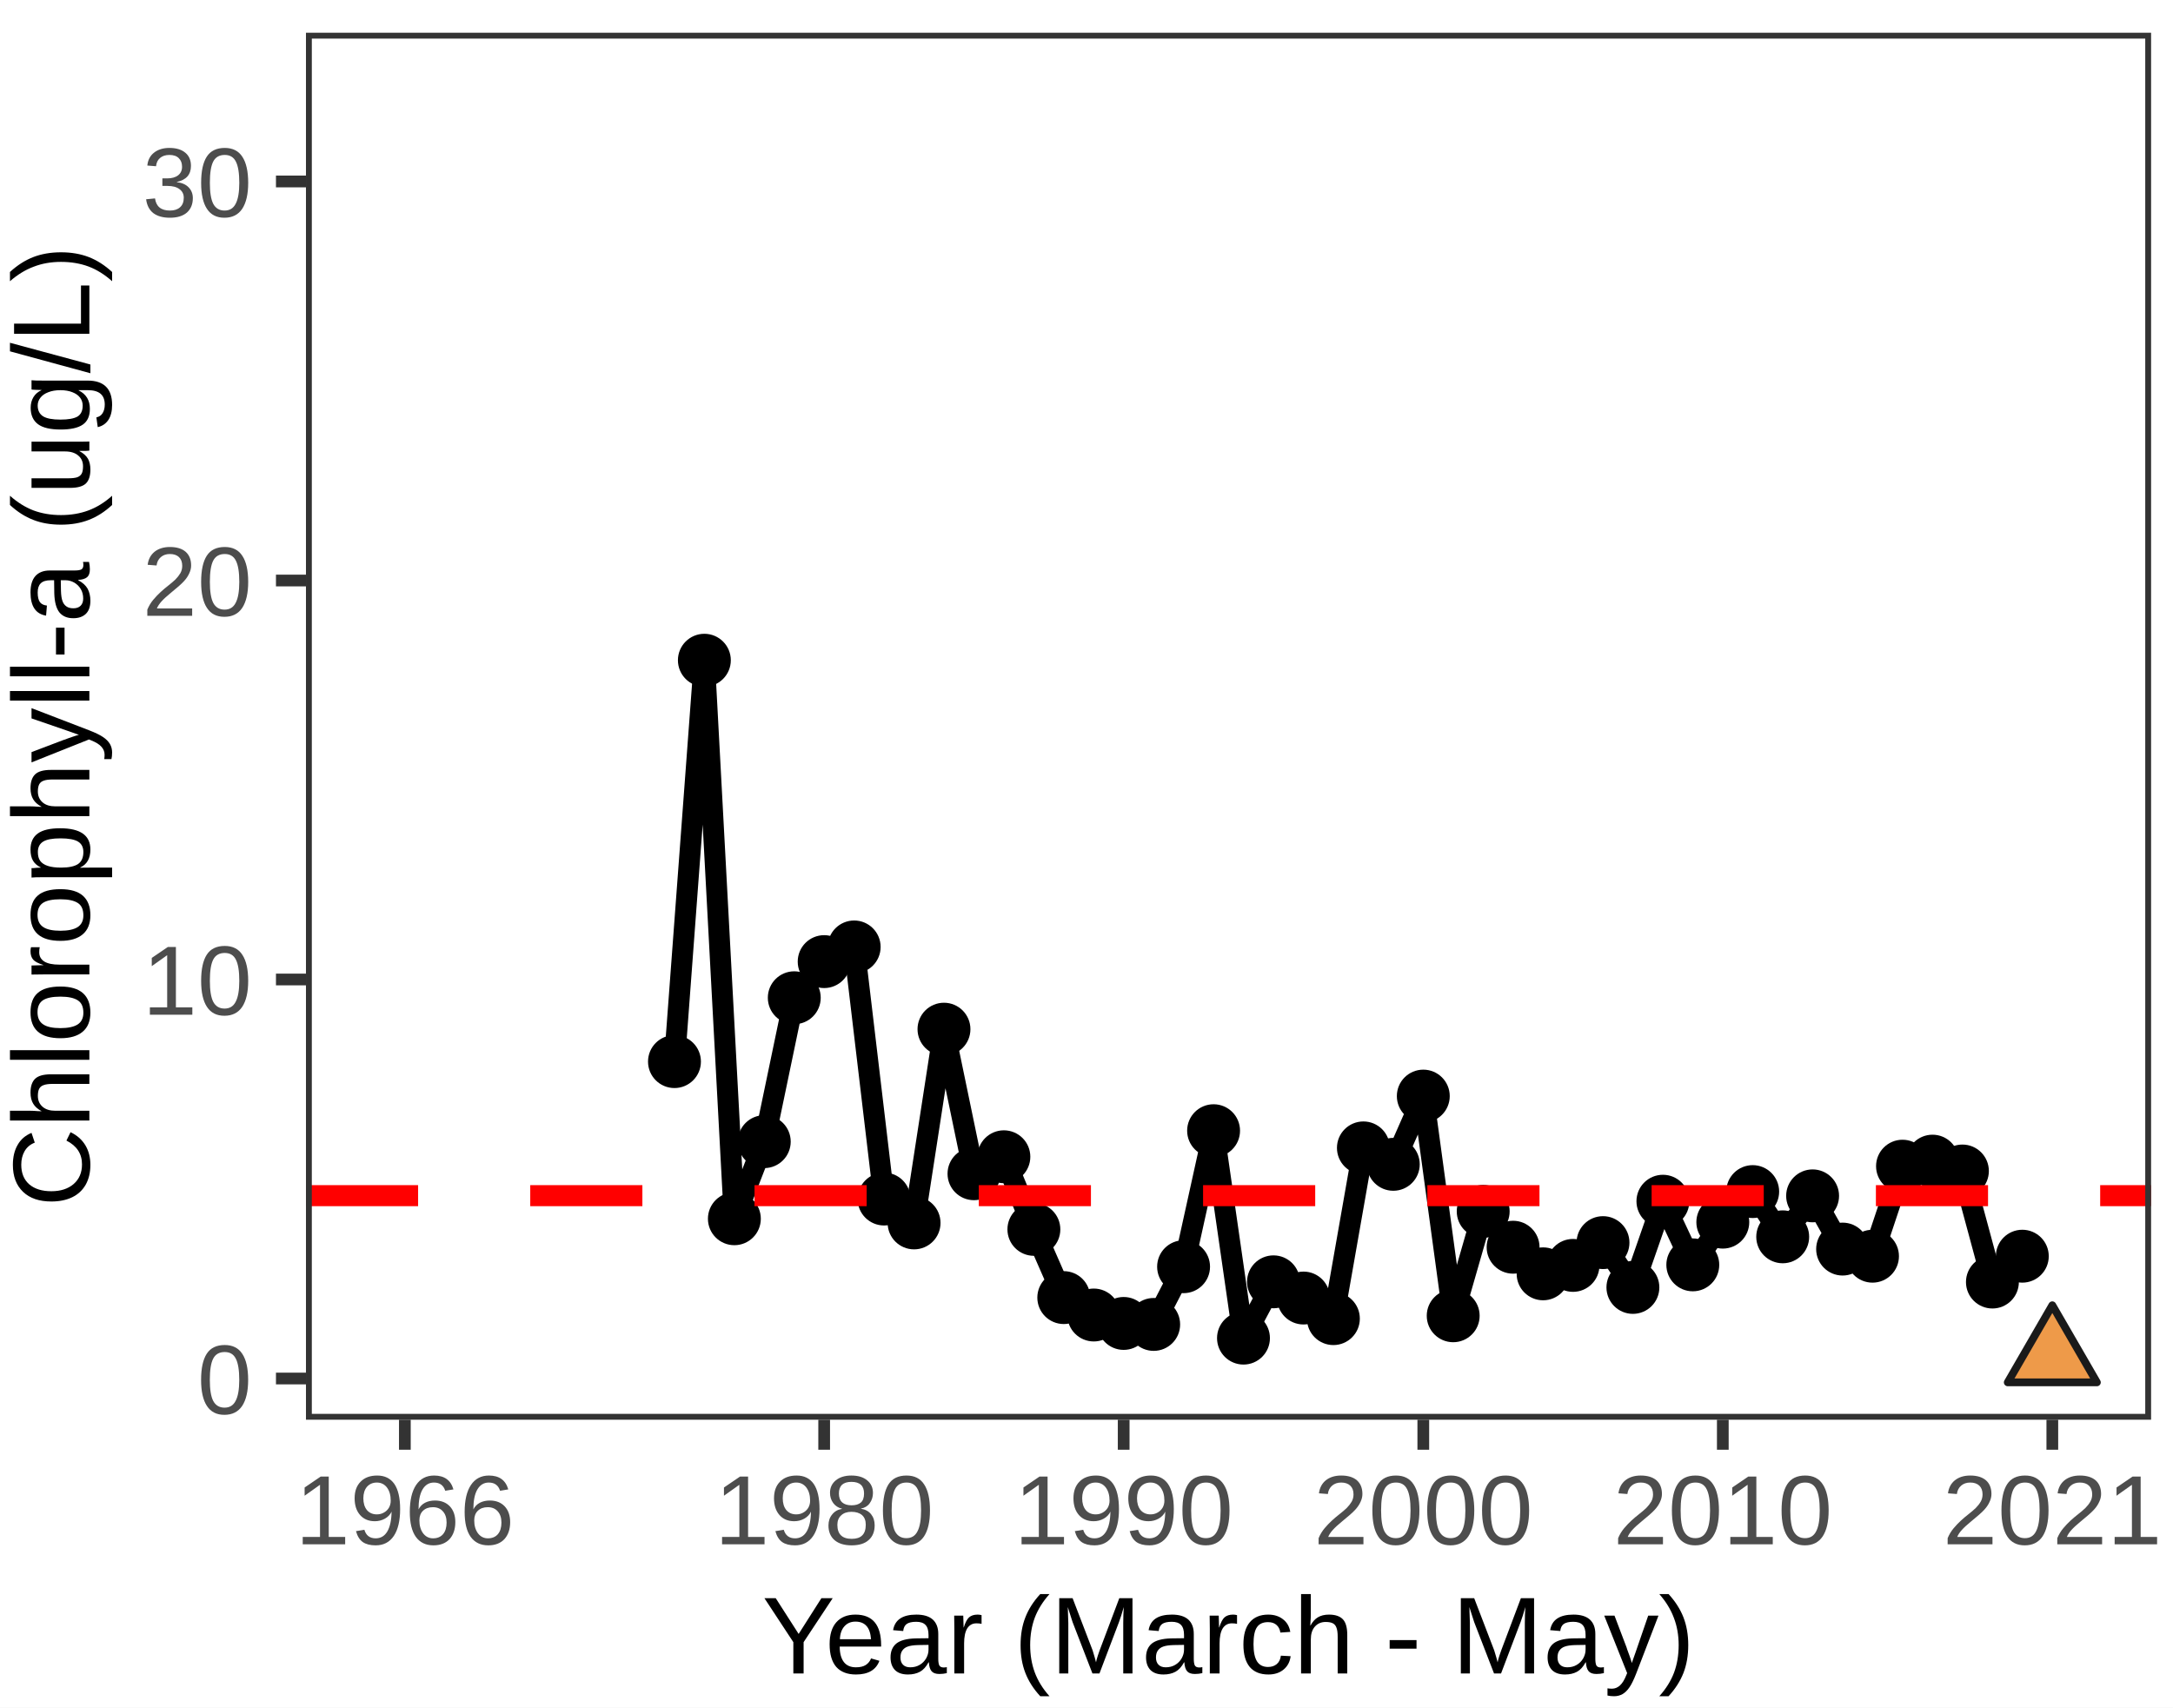
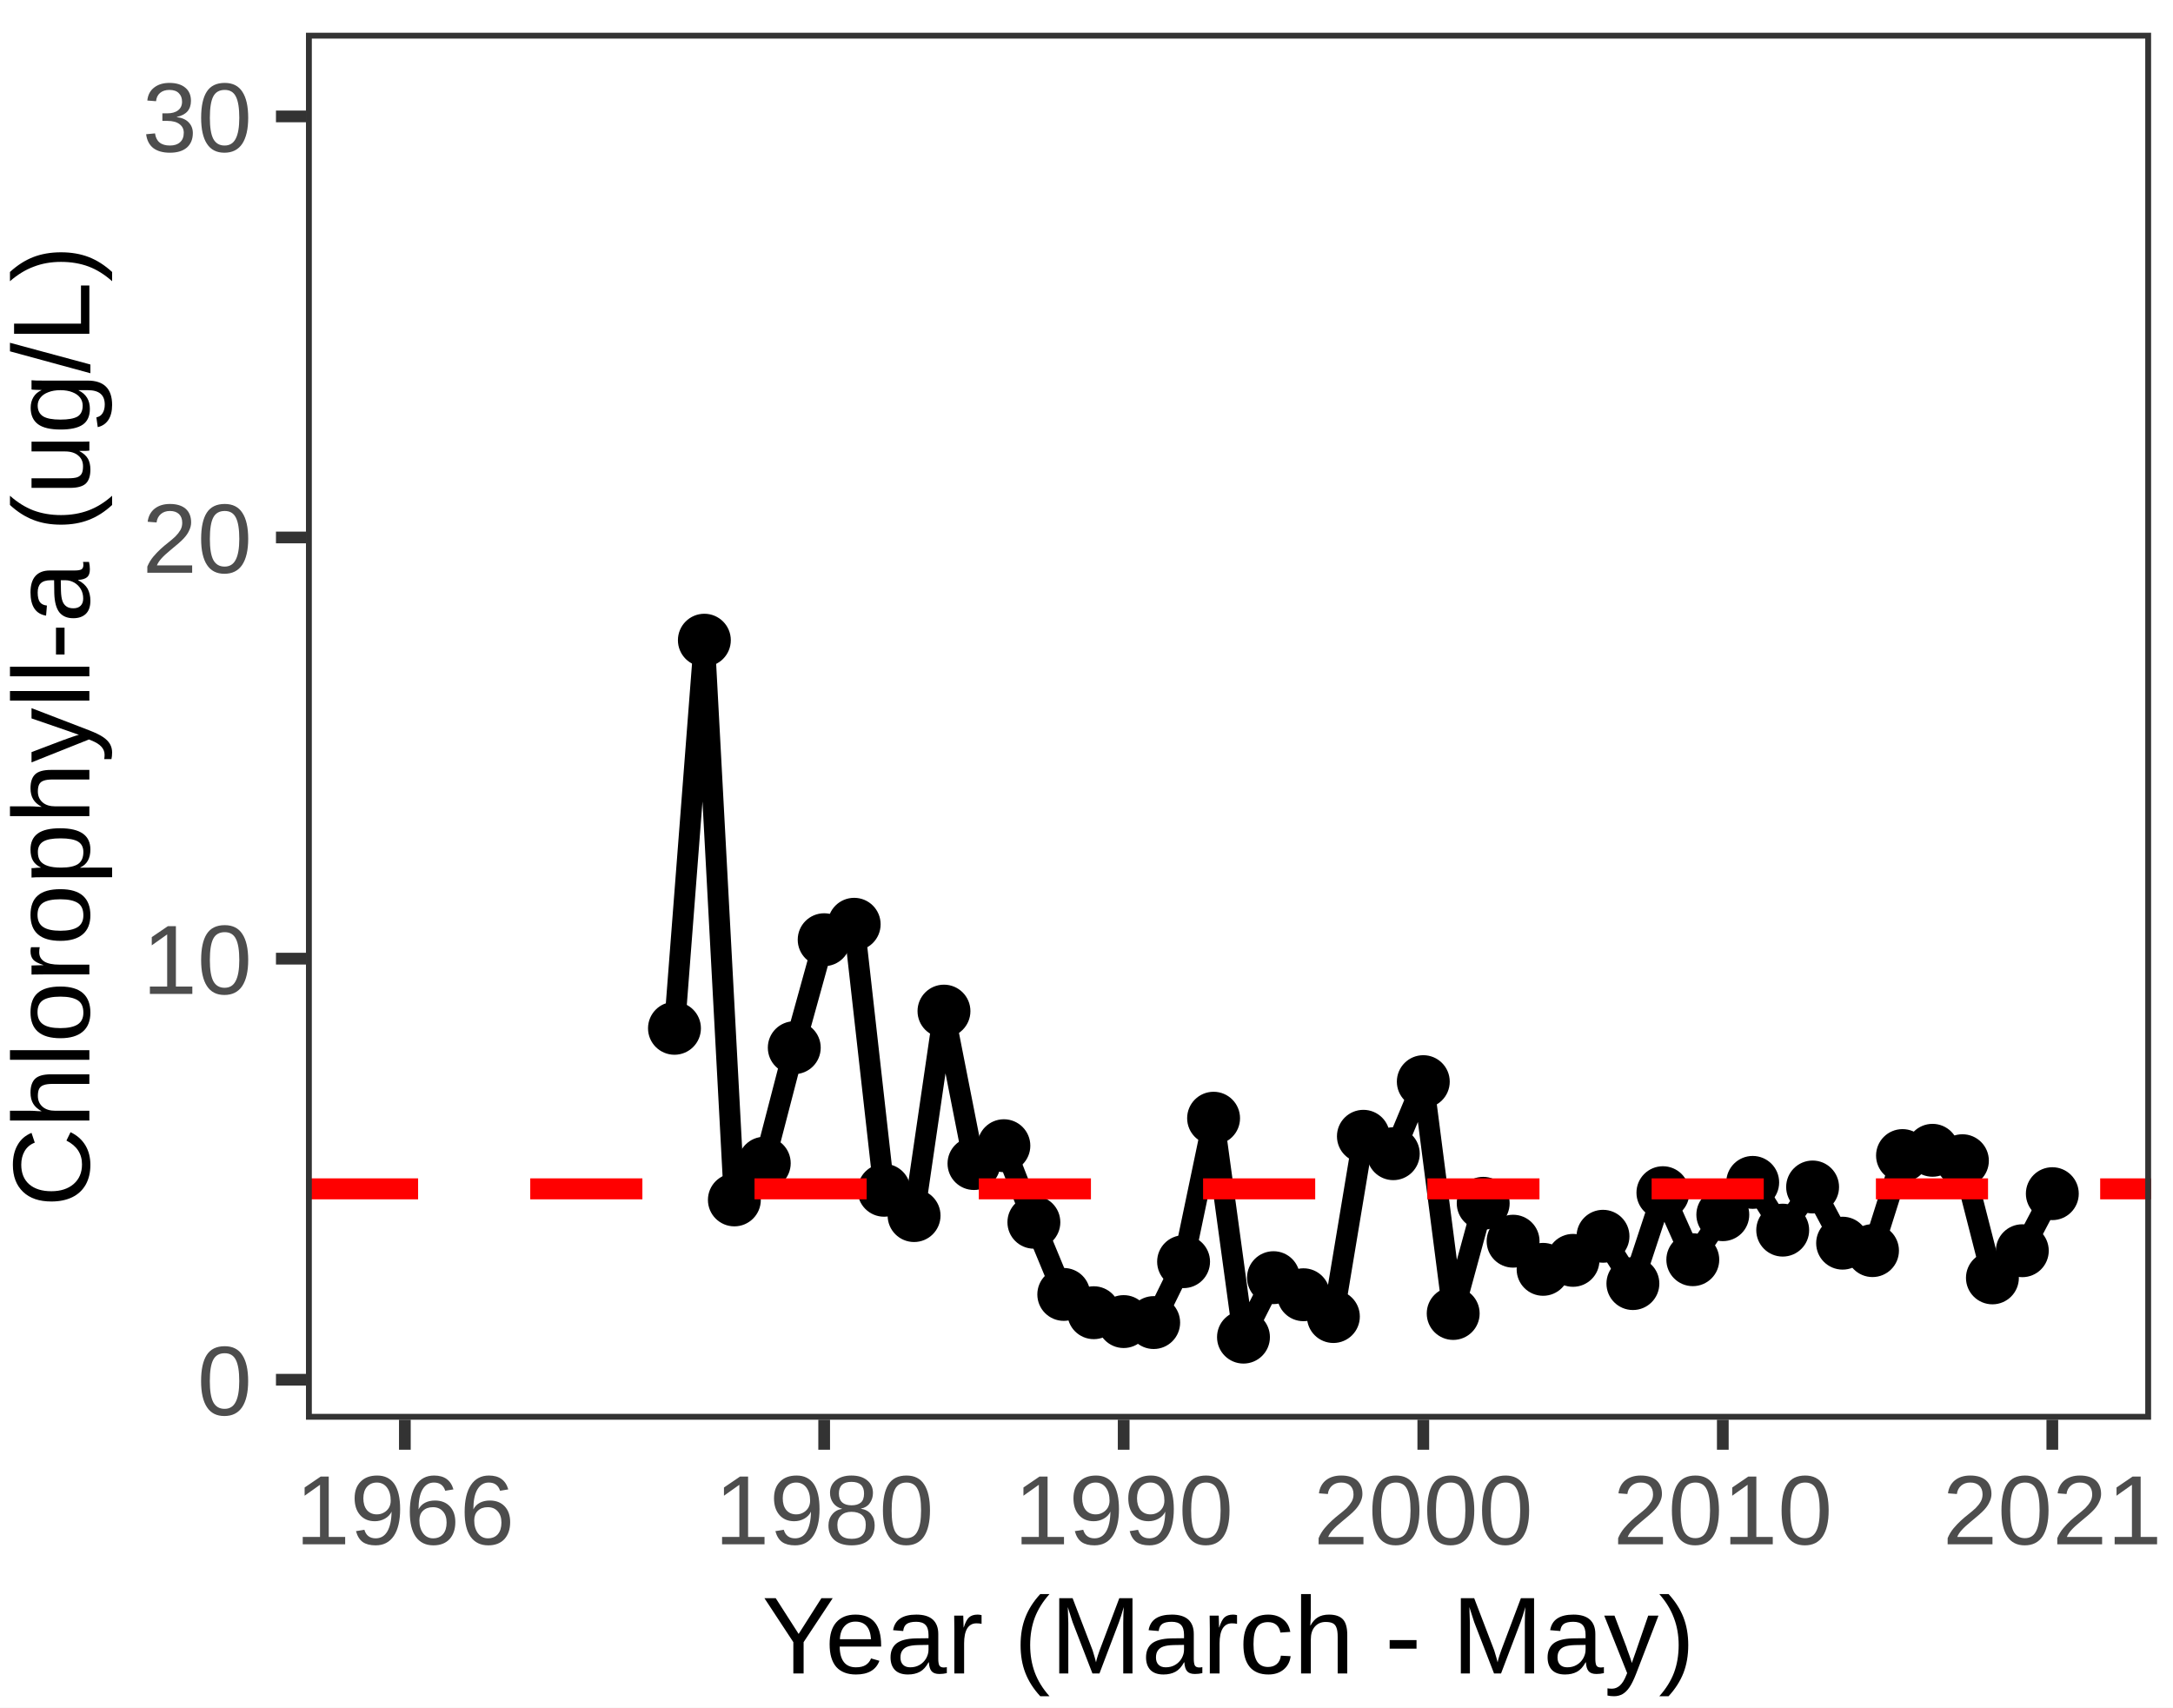
<svg xmlns="http://www.w3.org/2000/svg" class="svglite" width="198.43pt" height="155.91pt" viewBox="0 0 198.43 155.91">
  <defs>
    <style type="text/css">
    .svglite line, .svglite polyline, .svglite polygon, .svglite path, .svglite rect, .svglite circle {
      fill: none;
      stroke: #000000;
      stroke-linecap: round;
      stroke-linejoin: round;
      stroke-miterlimit: 10.00;
    }
    .svglite text {
      white-space: pre;
    }
  </style>
  </defs>
  <rect width="100%" height="100%" style="stroke: none; fill: #FFFFFF;" />
  <defs>
    <clipPath id="cpMC4wMHwxOTguNDN8MC4wMHwxNTUuOTE=">
      <rect x="0.00" y="0.00" width="198.43" height="155.91" />
    </clipPath>
  </defs>
  <g clip-path="url(#cpMC4wMHwxOTguNDN8MC4wMHwxNTUuOTE=)">
    <rect x="0.00" y="0.00" width="198.43" height="155.91" style="stroke-width: 1.07; stroke: #FFFFFF; fill: #FFFFFF;" />
  </g>
  <defs>
    <clipPath id="cpMjcuOTR8MTk2LjQzfDIuOTl8MTI5LjY0">
      <rect x="27.94" y="2.99" width="168.49" height="126.65" />
    </clipPath>
  </defs>
  <g clip-path="url(#cpMjcuOTR8MTk2LjQzfDIuOTl8MTI5LjY0)">
    <rect x="27.94" y="2.99" width="168.49" height="126.65" style="stroke-width: 1.07; stroke: none; fill: #FFFFFF;" />
-     <polyline points="61.59,96.94 64.32,60.29 67.06,111.29 69.79,104.25 72.53,91.11 75.26,87.81 78.00,86.47 80.73,109.49 83.47,111.67 86.20,93.98 88.94,107.18 91.67,105.63 94.41,112.26 97.14,118.49 99.88,120.08 102.61,120.85 105.35,120.94 108.08,115.67 110.82,103.25 113.55,122.19 116.29,117.05 119.03,118.53 121.76,120.41 124.50,104.82 127.23,106.32 129.97,100.09 132.70,120.15 135.44,110.62 138.17,113.89 140.91,116.32 143.64,115.55 146.38,113.47 149.11,117.56 151.85,109.69 154.58,115.50 157.32,111.60 160.05,108.81 162.79,112.94 165.52,109.20 168.26,114.06 170.99,114.71 173.73,106.49 176.47,106.03 179.20,106.93 181.94,117.07 184.67,114.71 " style="stroke-width: 1.92; stroke-linecap: butt;" />
-     <circle cx="61.59" cy="96.94" r="2.06" style="stroke-width: 0.71; fill: #000000;" />
-     <circle cx="64.32" cy="60.29" r="2.06" style="stroke-width: 0.71; fill: #000000;" />
-     <circle cx="67.06" cy="111.29" r="2.06" style="stroke-width: 0.71; fill: #000000;" />
-     <circle cx="69.79" cy="104.25" r="2.06" style="stroke-width: 0.71; fill: #000000;" />
-     <circle cx="72.53" cy="91.11" r="2.06" style="stroke-width: 0.71; fill: #000000;" />
-     <circle cx="75.26" cy="87.81" r="2.06" style="stroke-width: 0.71; fill: #000000;" />
-     <circle cx="78.00" cy="86.47" r="2.06" style="stroke-width: 0.71; fill: #000000;" />
-     <circle cx="80.73" cy="109.49" r="2.06" style="stroke-width: 0.71; fill: #000000;" />
-     <circle cx="83.47" cy="111.67" r="2.06" style="stroke-width: 0.71; fill: #000000;" />
-     <circle cx="86.20" cy="93.98" r="2.06" style="stroke-width: 0.71; fill: #000000;" />
-     <circle cx="88.94" cy="107.18" r="2.06" style="stroke-width: 0.71; fill: #000000;" />
-     <circle cx="91.67" cy="105.63" r="2.06" style="stroke-width: 0.71; fill: #000000;" />
-     <circle cx="94.41" cy="112.26" r="2.06" style="stroke-width: 0.71; fill: #000000;" />
-     <circle cx="97.14" cy="118.49" r="2.06" style="stroke-width: 0.71; fill: #000000;" />
-     <circle cx="99.88" cy="120.08" r="2.06" style="stroke-width: 0.71; fill: #000000;" />
-     <circle cx="102.61" cy="120.85" r="2.06" style="stroke-width: 0.71; fill: #000000;" />
-     <circle cx="105.35" cy="120.94" r="2.06" style="stroke-width: 0.71; fill: #000000;" />
-     <circle cx="108.08" cy="115.67" r="2.06" style="stroke-width: 0.71; fill: #000000;" />
-     <circle cx="110.82" cy="103.25" r="2.06" style="stroke-width: 0.71; fill: #000000;" />
-     <circle cx="113.55" cy="122.19" r="2.06" style="stroke-width: 0.71; fill: #000000;" />
-     <circle cx="116.29" cy="117.05" r="2.06" style="stroke-width: 0.71; fill: #000000;" />
-     <circle cx="119.03" cy="118.53" r="2.06" style="stroke-width: 0.71; fill: #000000;" />
-     <circle cx="121.76" cy="120.41" r="2.06" style="stroke-width: 0.71; fill: #000000;" />
-     <circle cx="124.50" cy="104.82" r="2.06" style="stroke-width: 0.71; fill: #000000;" />
-     <circle cx="127.23" cy="106.32" r="2.06" style="stroke-width: 0.71; fill: #000000;" />
-     <circle cx="129.97" cy="100.09" r="2.06" style="stroke-width: 0.71; fill: #000000;" />
-     <circle cx="132.70" cy="120.15" r="2.06" style="stroke-width: 0.71; fill: #000000;" />
-     <circle cx="135.44" cy="110.62" r="2.06" style="stroke-width: 0.71; fill: #000000;" />
-     <circle cx="138.17" cy="113.89" r="2.06" style="stroke-width: 0.71; fill: #000000;" />
-     <circle cx="140.91" cy="116.32" r="2.06" style="stroke-width: 0.71; fill: #000000;" />
-     <circle cx="143.64" cy="115.55" r="2.06" style="stroke-width: 0.71; fill: #000000;" />
-     <circle cx="146.38" cy="113.47" r="2.06" style="stroke-width: 0.71; fill: #000000;" />
-     <circle cx="149.11" cy="117.56" r="2.06" style="stroke-width: 0.71; fill: #000000;" />
-     <circle cx="151.85" cy="109.69" r="2.06" style="stroke-width: 0.71; fill: #000000;" />
-     <circle cx="154.58" cy="115.50" r="2.06" style="stroke-width: 0.71; fill: #000000;" />
-     <circle cx="157.32" cy="111.60" r="2.06" style="stroke-width: 0.71; fill: #000000;" />
-     <circle cx="160.05" cy="108.81" r="2.06" style="stroke-width: 0.71; fill: #000000;" />
-     <circle cx="162.79" cy="112.94" r="2.06" style="stroke-width: 0.71; fill: #000000;" />
-     <circle cx="165.52" cy="109.20" r="2.06" style="stroke-width: 0.71; fill: #000000;" />
-     <circle cx="168.26" cy="114.06" r="2.06" style="stroke-width: 0.71; fill: #000000;" />
-     <circle cx="170.99" cy="114.71" r="2.06" style="stroke-width: 0.71; fill: #000000;" />
-     <circle cx="173.73" cy="106.49" r="2.06" style="stroke-width: 0.71; fill: #000000;" />
-     <circle cx="176.47" cy="106.03" r="2.06" style="stroke-width: 0.71; fill: #000000;" />
-     <circle cx="179.20" cy="106.93" r="2.06" style="stroke-width: 0.71; fill: #000000;" />
-     <circle cx="181.94" cy="117.07" r="2.06" style="stroke-width: 0.71; fill: #000000;" />
-     <circle cx="184.67" cy="114.71" r="2.06" style="stroke-width: 0.71; fill: #000000;" />
-     <polygon points="187.41,119.19 191.48,126.23 183.34,126.23 " style="stroke-width: 0.71; stroke: #1A1A1A; fill: #EE9A49;" />
-     <line x1="27.94" y1="109.18" x2="196.43" y2="109.18" style="stroke-width: 1.92; stroke: #FF0000; stroke-dasharray: 10.24,10.24; stroke-linecap: butt;" />
+     <polyline points="61.59,93.90 64.32,58.46 67.06,109.57 69.79,106.22 72.53,95.67 75.26,85.81 78.00,84.40 80.73,108.69 83.47,111.00 86.20,92.33 88.94,106.25 91.67,104.62 94.41,111.61 97.14,118.20 99.88,119.87 102.61,120.68 105.35,120.77 108.08,115.21 110.82,102.11 113.55,122.10 116.29,116.67 119.03,118.23 121.76,120.22 124.50,103.76 127.23,105.35 129.97,98.77 132.70,119.94 135.44,109.88 138.17,113.34 140.91,115.91 143.64,115.09 146.38,112.89 149.11,117.21 151.85,108.91 154.58,115.03 157.32,110.92 160.05,107.97 162.79,112.33 165.52,108.39 168.26,113.52 170.99,114.20 173.73,105.52 176.47,105.04 179.20,105.99 181.94,116.69 184.67,114.21 187.41,109.00 " style="stroke-width: 1.92; stroke-linecap: butt;" />
+     <circle cx="61.59" cy="93.90" r="2.06" style="stroke-width: 0.71; fill: #000000;" />
+     <circle cx="64.32" cy="58.46" r="2.06" style="stroke-width: 0.71; fill: #000000;" />
+     <circle cx="67.06" cy="109.57" r="2.06" style="stroke-width: 0.71; fill: #000000;" />
+     <circle cx="69.79" cy="106.22" r="2.06" style="stroke-width: 0.71; fill: #000000;" />
+     <circle cx="72.53" cy="95.67" r="2.06" style="stroke-width: 0.71; fill: #000000;" />
+     <circle cx="75.26" cy="85.81" r="2.06" style="stroke-width: 0.71; fill: #000000;" />
+     <circle cx="78.00" cy="84.40" r="2.06" style="stroke-width: 0.71; fill: #000000;" />
+     <circle cx="80.73" cy="108.69" r="2.06" style="stroke-width: 0.71; fill: #000000;" />
+     <circle cx="83.47" cy="111.00" r="2.06" style="stroke-width: 0.71; fill: #000000;" />
+     <circle cx="86.20" cy="92.33" r="2.06" style="stroke-width: 0.71; fill: #000000;" />
+     <circle cx="88.94" cy="106.25" r="2.06" style="stroke-width: 0.71; fill: #000000;" />
+     <circle cx="91.67" cy="104.62" r="2.06" style="stroke-width: 0.71; fill: #000000;" />
+     <circle cx="94.41" cy="111.61" r="2.06" style="stroke-width: 0.71; fill: #000000;" />
+     <circle cx="97.14" cy="118.20" r="2.06" style="stroke-width: 0.71; fill: #000000;" />
+     <circle cx="99.88" cy="119.87" r="2.06" style="stroke-width: 0.71; fill: #000000;" />
+     <circle cx="102.61" cy="120.68" r="2.06" style="stroke-width: 0.71; fill: #000000;" />
+     <circle cx="105.35" cy="120.77" r="2.06" style="stroke-width: 0.71; fill: #000000;" />
+     <circle cx="108.08" cy="115.21" r="2.06" style="stroke-width: 0.71; fill: #000000;" />
+     <circle cx="110.82" cy="102.11" r="2.06" style="stroke-width: 0.71; fill: #000000;" />
+     <circle cx="113.55" cy="122.10" r="2.06" style="stroke-width: 0.71; fill: #000000;" />
+     <circle cx="116.29" cy="116.67" r="2.06" style="stroke-width: 0.71; fill: #000000;" />
+     <circle cx="119.03" cy="118.23" r="2.06" style="stroke-width: 0.71; fill: #000000;" />
+     <circle cx="121.76" cy="120.22" r="2.06" style="stroke-width: 0.71; fill: #000000;" />
+     <circle cx="124.50" cy="103.76" r="2.06" style="stroke-width: 0.71; fill: #000000;" />
+     <circle cx="127.23" cy="105.35" r="2.06" style="stroke-width: 0.71; fill: #000000;" />
+     <circle cx="129.97" cy="98.77" r="2.06" style="stroke-width: 0.71; fill: #000000;" />
+     <circle cx="132.70" cy="119.94" r="2.06" style="stroke-width: 0.71; fill: #000000;" />
+     <circle cx="135.44" cy="109.88" r="2.06" style="stroke-width: 0.71; fill: #000000;" />
+     <circle cx="138.17" cy="113.34" r="2.06" style="stroke-width: 0.71; fill: #000000;" />
+     <circle cx="140.91" cy="115.91" r="2.06" style="stroke-width: 0.71; fill: #000000;" />
+     <circle cx="143.64" cy="115.09" r="2.06" style="stroke-width: 0.71; fill: #000000;" />
+     <circle cx="146.38" cy="112.89" r="2.06" style="stroke-width: 0.71; fill: #000000;" />
+     <circle cx="149.11" cy="117.21" r="2.06" style="stroke-width: 0.71; fill: #000000;" />
+     <circle cx="151.85" cy="108.91" r="2.06" style="stroke-width: 0.71; fill: #000000;" />
+     <circle cx="154.58" cy="115.03" r="2.06" style="stroke-width: 0.71; fill: #000000;" />
+     <circle cx="157.32" cy="110.92" r="2.06" style="stroke-width: 0.71; fill: #000000;" />
+     <circle cx="160.05" cy="107.97" r="2.06" style="stroke-width: 0.71; fill: #000000;" />
+     <circle cx="162.79" cy="112.33" r="2.06" style="stroke-width: 0.71; fill: #000000;" />
+     <circle cx="165.52" cy="108.39" r="2.06" style="stroke-width: 0.71; fill: #000000;" />
+     <circle cx="168.26" cy="113.52" r="2.06" style="stroke-width: 0.71; fill: #000000;" />
+     <circle cx="170.99" cy="114.20" r="2.06" style="stroke-width: 0.71; fill: #000000;" />
+     <circle cx="173.73" cy="105.52" r="2.06" style="stroke-width: 0.71; fill: #000000;" />
+     <circle cx="176.47" cy="105.04" r="2.06" style="stroke-width: 0.71; fill: #000000;" />
+     <circle cx="179.20" cy="105.99" r="2.06" style="stroke-width: 0.71; fill: #000000;" />
+     <circle cx="181.94" cy="116.69" r="2.06" style="stroke-width: 0.71; fill: #000000;" />
+     <circle cx="184.67" cy="114.21" r="2.06" style="stroke-width: 0.71; fill: #000000;" />
+     <circle cx="187.41" cy="109.00" r="2.06" style="stroke-width: 0.71; fill: #000000;" />
+     <line x1="27.94" y1="108.56" x2="196.43" y2="108.56" style="stroke-width: 1.92; stroke: #FF0000; stroke-dasharray: 10.24,10.24; stroke-linecap: butt;" />
    <rect x="27.94" y="2.99" width="168.49" height="126.65" style="stroke-width: 1.07; stroke: #333333;" />
  </g>
  <g clip-path="url(#cpMC4wMHwxOTguNDN8MC4wMHwxNTUuOTE=)">
-     <text x="23.01" y="129.10" text-anchor="end" style="font-size: 9.00px;fill: #4D4D4D; font-family: &quot;Arial&quot;;" textLength="5.00px" lengthAdjust="spacingAndGlyphs">0</text>
-     <text x="23.01" y="92.66" text-anchor="end" style="font-size: 9.00px;fill: #4D4D4D; font-family: &quot;Arial&quot;;" textLength="10.01px" lengthAdjust="spacingAndGlyphs">10</text>
-     <text x="23.01" y="56.23" text-anchor="end" style="font-size: 9.00px;fill: #4D4D4D; font-family: &quot;Arial&quot;;" textLength="10.01px" lengthAdjust="spacingAndGlyphs">20</text>
-     <text x="23.01" y="19.79" text-anchor="end" style="font-size: 9.00px;fill: #4D4D4D; font-family: &quot;Arial&quot;;" textLength="10.01px" lengthAdjust="spacingAndGlyphs">30</text>
-     <polyline points="25.20,125.88 27.94,125.88 " style="stroke-width: 1.07; stroke: #333333; stroke-linecap: butt;" />
-     <polyline points="25.20,89.44 27.94,89.44 " style="stroke-width: 1.07; stroke: #333333; stroke-linecap: butt;" />
-     <polyline points="25.20,53.01 27.94,53.01 " style="stroke-width: 1.07; stroke: #333333; stroke-linecap: butt;" />
-     <polyline points="25.20,16.57 27.94,16.57 " style="stroke-width: 1.07; stroke: #333333; stroke-linecap: butt;" />
+     <text x="23.01" y="129.21" text-anchor="end" style="font-size: 9.00px;fill: #4D4D4D; font-family: &quot;Arial&quot;;" textLength="5.00px" lengthAdjust="spacingAndGlyphs">0</text>
+     <text x="23.01" y="90.76" text-anchor="end" style="font-size: 9.00px;fill: #4D4D4D; font-family: &quot;Arial&quot;;" textLength="10.01px" lengthAdjust="spacingAndGlyphs">10</text>
+     <text x="23.01" y="52.30" text-anchor="end" style="font-size: 9.00px;fill: #4D4D4D; font-family: &quot;Arial&quot;;" textLength="10.01px" lengthAdjust="spacingAndGlyphs">20</text>
+     <text x="23.01" y="13.85" text-anchor="end" style="font-size: 9.00px;fill: #4D4D4D; font-family: &quot;Arial&quot;;" textLength="10.01px" lengthAdjust="spacingAndGlyphs">30</text>
+     <polyline points="25.20,125.99 27.94,125.99 " style="stroke-width: 1.07; stroke: #333333; stroke-linecap: butt;" />
+     <polyline points="25.20,87.54 27.94,87.54 " style="stroke-width: 1.07; stroke: #333333; stroke-linecap: butt;" />
+     <polyline points="25.20,49.08 27.94,49.08 " style="stroke-width: 1.07; stroke: #333333; stroke-linecap: butt;" />
+     <polyline points="25.20,10.63 27.94,10.63 " style="stroke-width: 1.07; stroke: #333333; stroke-linecap: butt;" />
    <polyline points="36.97,132.38 36.97,129.64 " style="stroke-width: 1.07; stroke: #333333; stroke-linecap: butt;" />
    <polyline points="75.26,132.38 75.26,129.64 " style="stroke-width: 1.07; stroke: #333333; stroke-linecap: butt;" />
    <polyline points="102.61,132.38 102.61,129.64 " style="stroke-width: 1.07; stroke: #333333; stroke-linecap: butt;" />
    <polyline points="129.97,132.38 129.97,129.64 " style="stroke-width: 1.07; stroke: #333333; stroke-linecap: butt;" />
    <polyline points="157.32,132.38 157.32,129.64 " style="stroke-width: 1.07; stroke: #333333; stroke-linecap: butt;" />
    <polyline points="187.41,132.38 187.41,129.64 " style="stroke-width: 1.07; stroke: #333333; stroke-linecap: butt;" />
    <text x="36.97" y="141.02" text-anchor="middle" style="font-size: 9.00px;fill: #4D4D4D; font-family: &quot;Arial&quot;;" textLength="20.02px" lengthAdjust="spacingAndGlyphs">1966</text>
    <text x="75.26" y="141.02" text-anchor="middle" style="font-size: 9.00px;fill: #4D4D4D; font-family: &quot;Arial&quot;;" textLength="20.02px" lengthAdjust="spacingAndGlyphs">1980</text>
    <text x="102.61" y="141.02" text-anchor="middle" style="font-size: 9.00px;fill: #4D4D4D; font-family: &quot;Arial&quot;;" textLength="20.02px" lengthAdjust="spacingAndGlyphs">1990</text>
    <text x="129.97" y="141.02" text-anchor="middle" style="font-size: 9.00px;fill: #4D4D4D; font-family: &quot;Arial&quot;;" textLength="20.02px" lengthAdjust="spacingAndGlyphs">2000</text>
    <text x="157.32" y="141.02" text-anchor="middle" style="font-size: 9.00px;fill: #4D4D4D; font-family: &quot;Arial&quot;;" textLength="20.02px" lengthAdjust="spacingAndGlyphs">2010</text>
    <text x="187.41" y="141.02" text-anchor="middle" style="font-size: 9.00px;fill: #4D4D4D; font-family: &quot;Arial&quot;;" textLength="20.02px" lengthAdjust="spacingAndGlyphs">2021</text>
    <text x="112.19" y="152.81" text-anchor="middle" style="font-size: 10.00px; font-family: &quot;Arial&quot;;" textLength="85.26px" lengthAdjust="spacingAndGlyphs">Year (March - May)</text>
    <text transform="translate(8.16,66.32) rotate(-90)" text-anchor="middle" style="font-size: 10.00px; font-family: &quot;Arial&quot;;" textLength="87.88px" lengthAdjust="spacingAndGlyphs">Chlorophyll-a (ug/L)</text>
  </g>
</svg>
